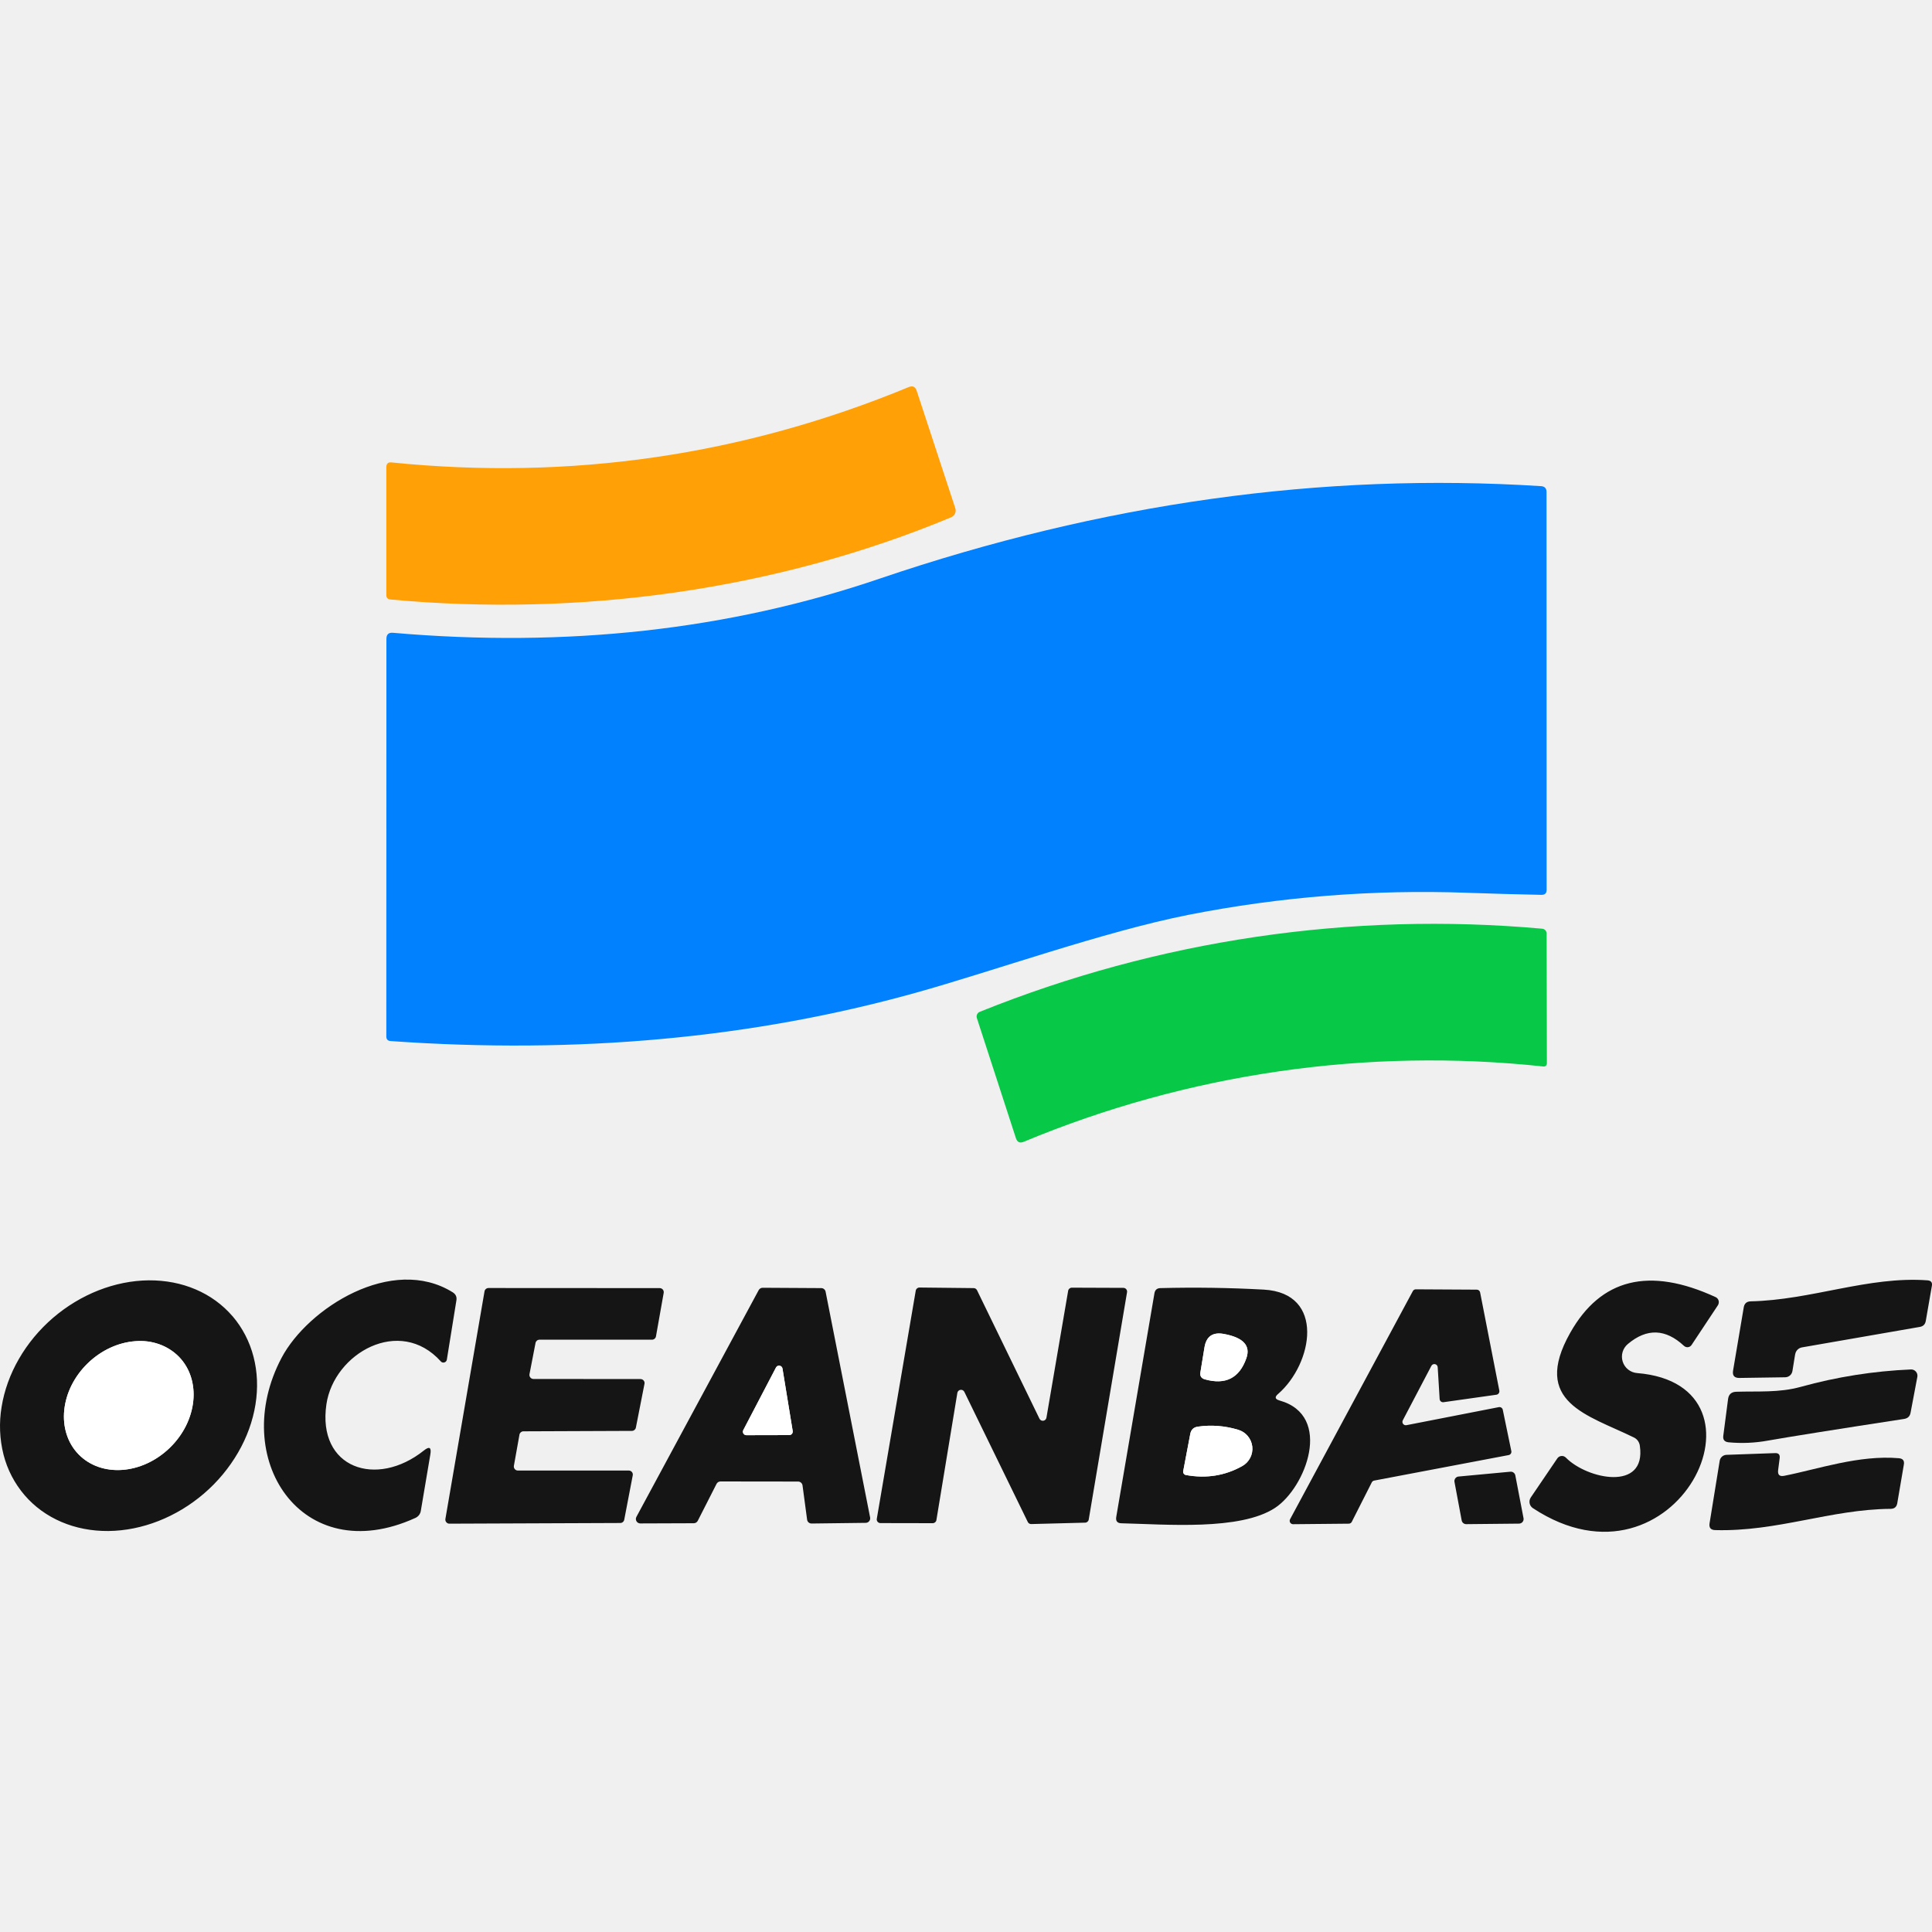
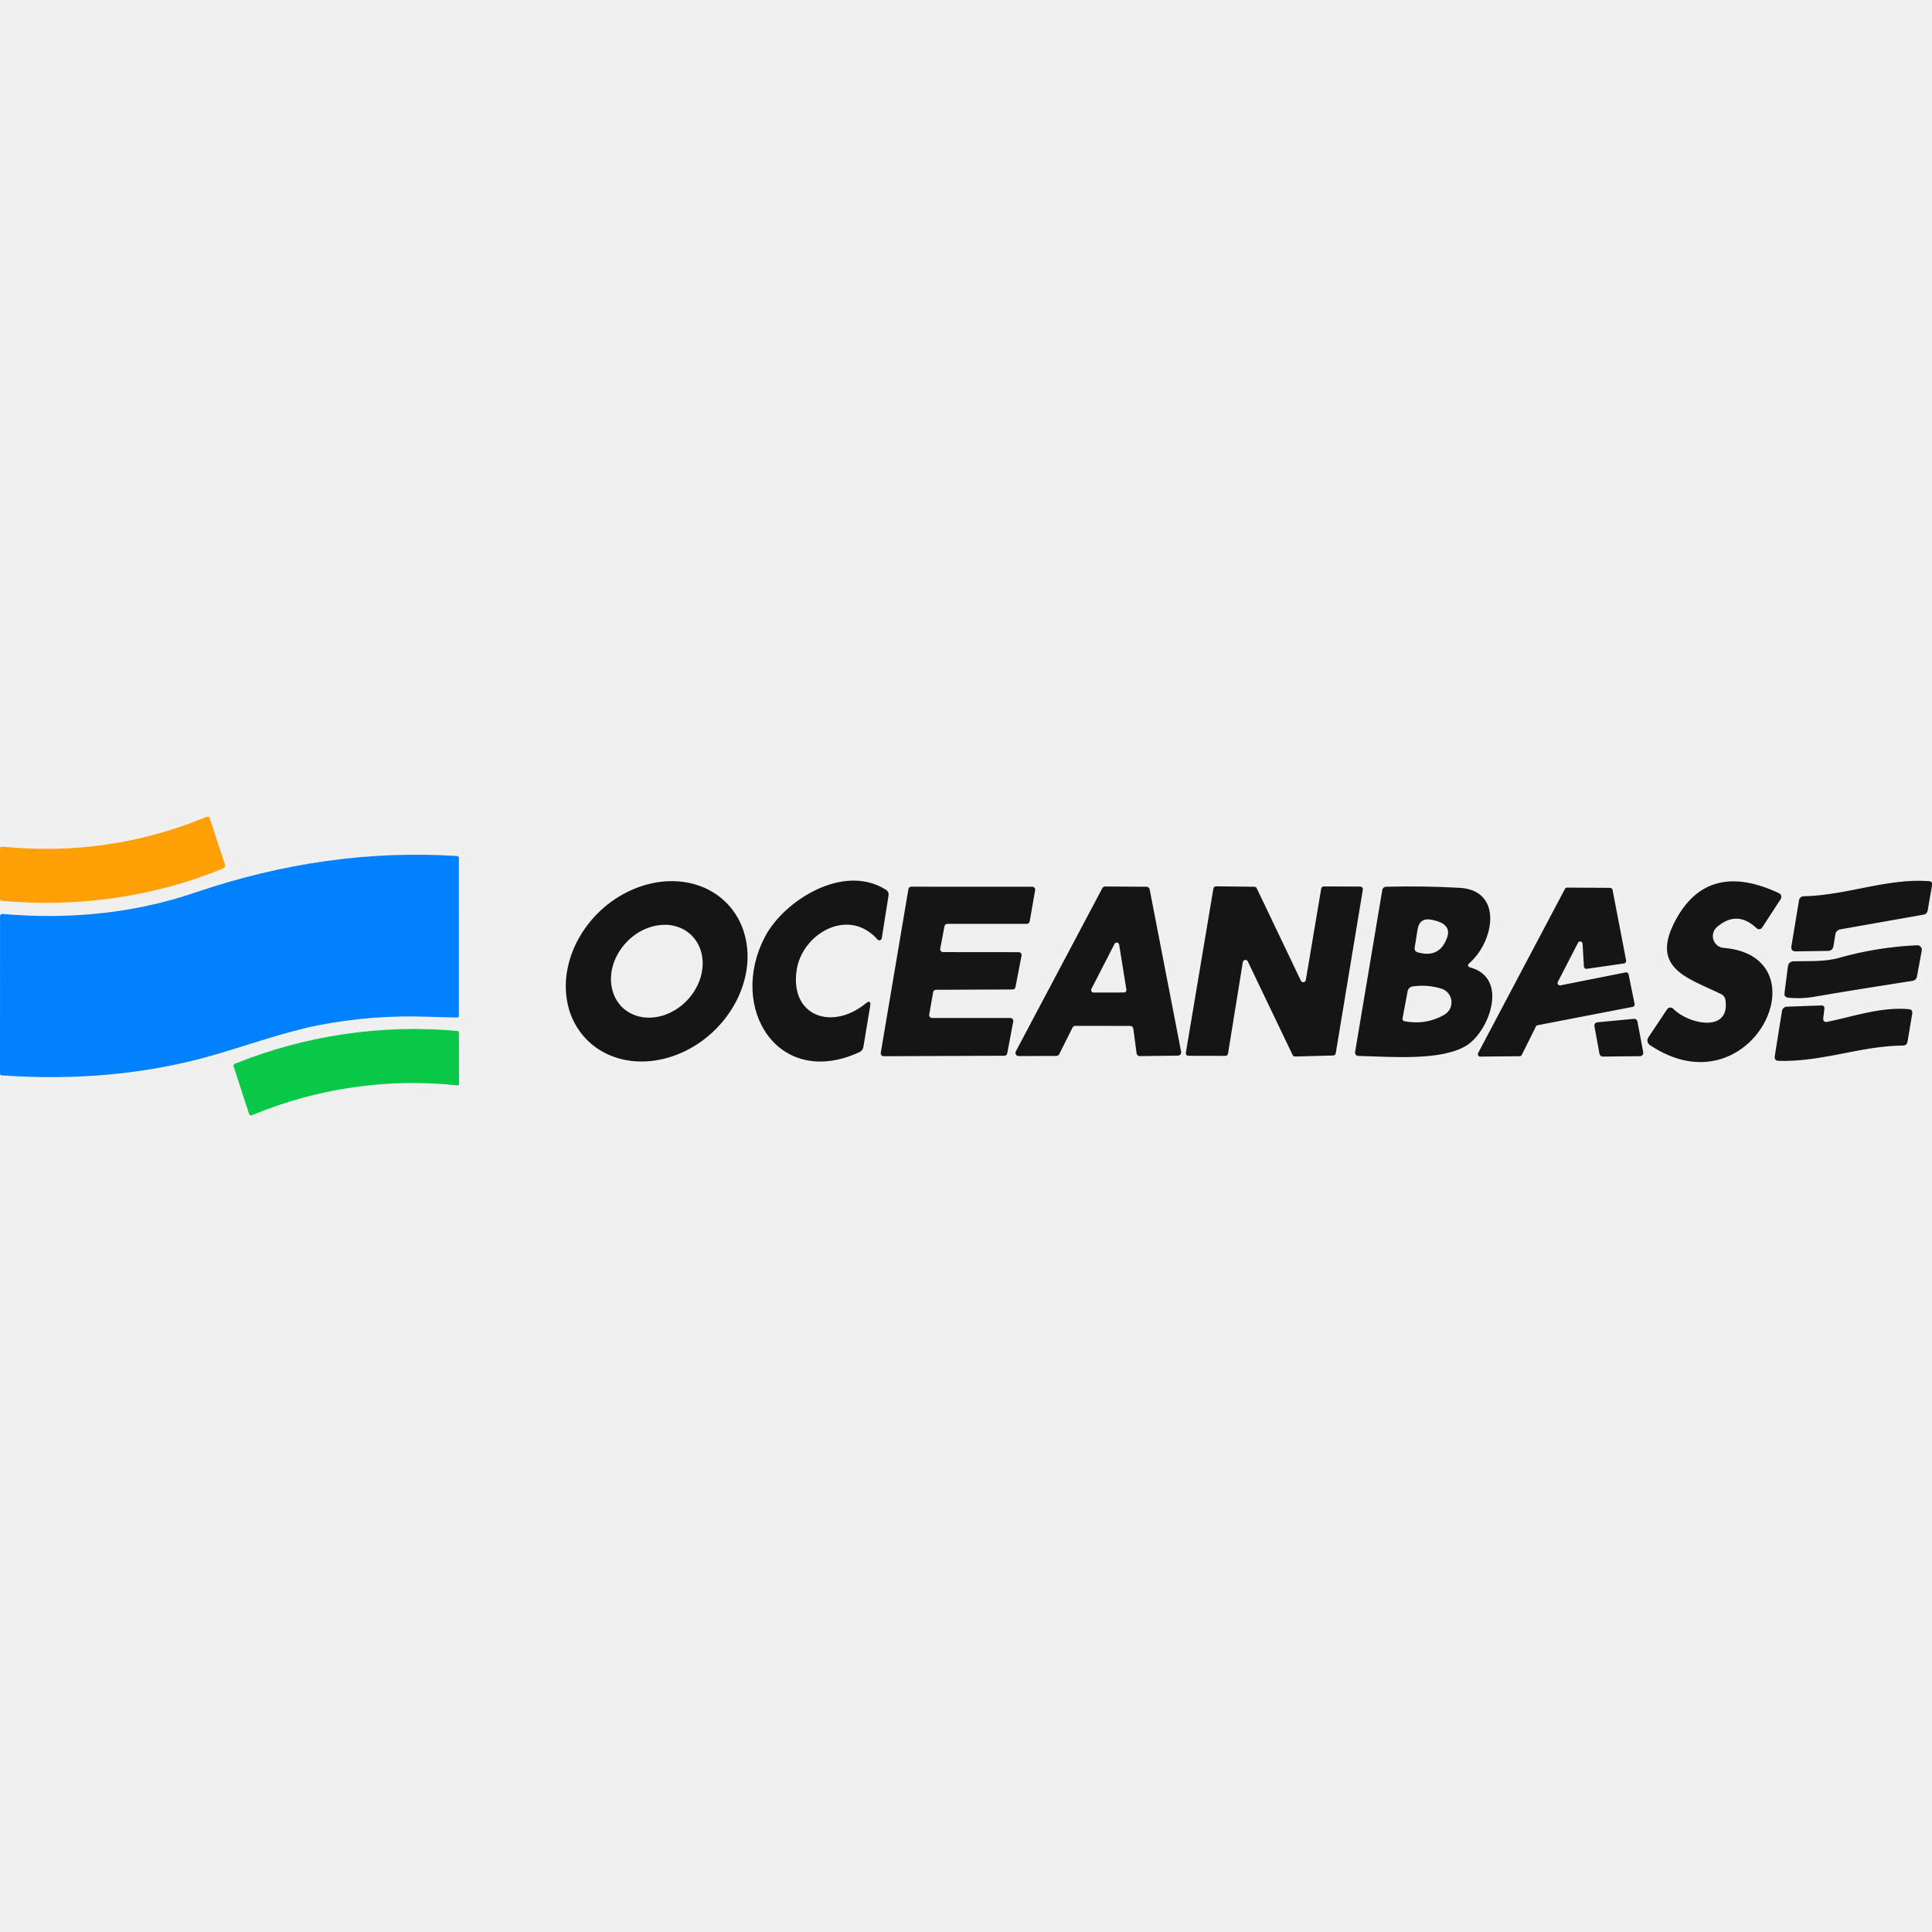
- <svg xmlns="http://www.w3.org/2000/svg" t="1761118646067" class="icon" viewBox="0 0 1024 1024" version="1.1" p-id="6858" width="200" height="200">
-   <path d="M504.123 274.176c-92.979 38.758-197.12 52.864-297.165 43.571-1.459-0.128-2.202-0.922-2.202-2.381V247.629c0-1.869 0.922-2.739 2.765-2.534 94.95 9.626 186.317-3.686 274.125-39.936 2.099-0.845 3.507-0.205 4.224 1.971l20.48 62.31a3.789 3.789 0 0 1-0.179 2.765 3.891 3.891 0 0 1-2.048 1.971z" fill="#FFA006" p-id="6859" />
-   <path d="M777.505 473.19a642.765 642.765 0 0 0-147.482 11.674c-45.056 8.883-104.09 30.054-145.024 41.421-86.221 24.013-178.893 32.512-277.99 25.498-1.51-0.128-2.253-0.922-2.253-2.432L204.807 338.586c0-2.304 1.152-3.379 3.405-3.2 92.262 8.013 178.227-1.536 257.946-28.672 117.862-40.064 234.752-56.422 350.592-49.05 1.971 0.128 2.944 1.152 2.944 3.123l0.051 210.842c0 1.792-0.922 2.688-2.765 2.662a2546.944 2546.944 0 0 1-39.475-1.101z" fill="#0181FE" p-id="6860" />
-   <path d="M818.132 565.274a560.205 560.205 0 0 0-275.507 39.885c-2.099 0.87-3.482 0.256-4.173-1.92l-20.685-63.616A2.739 2.739 0 0 1 517.895 537.6a2.637 2.637 0 0 1 1.434-1.331 642.944 642.944 0 0 1 298.112-44.032 2.534 2.534 0 0 1 1.638 0.819 2.637 2.637 0 0 1 0.666 1.766l0.128 68.838a1.664 1.664 0 0 1-0.512 1.203 1.536 1.536 0 0 1-0.589 0.333c-0.205 0.077-0.435 0.102-0.64 0.077z" fill="#07C847" p-id="6861" />
-   <path d="M951.457 717.824l-1.434 8.858a3.917 3.917 0 0 1-3.814 3.302l-24.32 0.358c-2.662 0.026-3.763-1.28-3.328-3.891l5.683-33.638c0.358-1.946 1.536-2.97 3.533-3.072 32.307-0.666 62.464-13.44 93.85-11.136 1.869 0.154 2.637 1.126 2.304 2.944l-3.226 18.56c-0.307 1.792-1.357 2.867-3.123 3.174l-62.464 10.854a4.403 4.403 0 0 0-3.635 3.712zM123.246 697.6c5.248 6.144 9.037 13.414 11.11 21.427 2.099 8.038 2.458 16.64 1.05 25.37-1.408 8.73-4.531 17.408-9.216 25.472a84.506 84.506 0 0 1-18.048 21.709c-14.592 12.544-32.845 19.712-50.688 19.891-17.843 0.154-33.843-6.682-44.442-19.021a53.197 53.197 0 0 1-11.136-21.427 61.824 61.824 0 0 1-1.024-25.344c1.408-8.755 4.531-17.408 9.216-25.498 4.659-8.09 10.803-15.462 18.022-21.683 14.643-12.57 32.87-19.712 50.688-19.891 17.869-0.154 33.843 6.656 44.467 19.021z m-28.365 21.555a28.928 28.928 0 0 0-23.142-8.294c-9.088 0.64-18.15 4.864-25.216 11.699-3.507 3.405-6.4 7.322-8.55 11.597a38.221 38.221 0 0 0-3.917 13.235c-0.461 4.48-0.026 8.858 1.28 12.851 1.28 4.019 3.405 7.603 6.272 10.547 5.76 5.939 14.08 8.934 23.142 8.294 9.088-0.64 18.15-4.864 25.216-11.699 3.507-3.379 6.4-7.322 8.55-11.597 2.125-4.25 3.456-8.755 3.917-13.235a31.462 31.462 0 0 0-1.28-12.851 26.982 26.982 0 0 0-6.272-10.547zM233.659 721.587c-21.811-24.269-56.653-4.275-60.646 22.656-5.018 34.048 26.547 44.621 51.686 24.525 2.867-2.304 4.019-1.638 3.405 2.022l-5.043 29.875a4.966 4.966 0 0 1-2.995 3.917c-60.416 27.392-98.893-31.898-70.81-84.941 13.875-26.24 58.547-54.733 90.701-34.688 1.613 1.024 2.253 2.432 1.946 4.275l-5.069 31.437a1.843 1.843 0 0 1-1.306 1.459 1.843 1.843 0 0 1-1.869-0.512zM865.927 761.856c-24.269-11.904-54.502-18.483-33.69-55.424 16.23-28.826 41.907-35.123 77.056-18.944a2.918 2.918 0 0 1 1.664 3.174 2.995 2.995 0 0 1-0.461 1.203l-13.926 20.992a2.637 2.637 0 0 1-1.92 1.178 2.662 2.662 0 0 1-2.125-0.717c-9.754-9.088-19.661-9.421-29.696-0.998a8.73 8.73 0 0 0 4.89 15.437c76.57 6.195 20.736 121.6-55.245 71.603a4.07 4.07 0 0 1-1.152-5.632l14.08-20.736a2.944 2.944 0 0 1 4.582-0.384c11.213 11.392 42.701 18.099 39.168-6.298a5.632 5.632 0 0 0-3.226-4.454zM282.708 730.88l56.832 0.051a2.125 2.125 0 0 1 2.048 1.613 2.125 2.125 0 0 1 0 0.922l-4.557 23.194a2.15 2.15 0 0 1-2.048 1.741l-57.6 0.23a2.125 2.125 0 0 0-2.048 1.715l-2.97 16.589a2.15 2.15 0 0 0 2.074 2.483h58.854a2.125 2.125 0 0 1 2.074 2.56l-4.506 23.501a2.125 2.125 0 0 1-2.099 1.741l-90.547 0.358a2.099 2.099 0 0 1-1.664-0.768 2.15 2.15 0 0 1-0.486-1.715l20.736-120.627a2.15 2.15 0 0 1 2.099-1.792l90.803 0.051a2.176 2.176 0 0 1 1.613 0.768 2.176 2.176 0 0 1 0.461 1.715l-4.096 23.066a2.15 2.15 0 0 1-2.099 1.792h-59.699a2.125 2.125 0 0 0-2.048 1.741l-3.2 16.538a2.15 2.15 0 0 0 2.074 2.534zM422.996 785.254l-41.165-0.051a2.355 2.355 0 0 0-2.074 1.331l-9.933 19.533a2.381 2.381 0 0 1-2.099 1.28l-28.314 0.102a2.355 2.355 0 0 1-2.074-3.533l64.768-120.09a2.381 2.381 0 0 1 2.15-1.28l31.027 0.179a2.355 2.355 0 0 1 2.304 1.894l23.603 119.706a2.406 2.406 0 0 1-0.512 1.946 2.355 2.355 0 0 1-1.792 0.87l-28.749 0.358a2.355 2.355 0 0 1-2.355-2.074l-2.432-18.176a2.381 2.381 0 0 0-2.355-1.997z m-8.269-59.93a1.869 1.869 0 0 0-2.611-1.331 1.818 1.818 0 0 0-0.794 0.768l-17.357 33.203a1.843 1.843 0 0 0 1.69 2.714l22.656-0.051a1.869 1.869 0 0 0 1.843-2.125l-5.427-33.178zM554.631 751.437l11.52-67.328a1.971 1.971 0 0 1 1.971-1.613l27.315 0.102a1.971 1.971 0 0 1 1.92 2.304l-20.301 120.448a1.971 1.971 0 0 1-1.894 1.69l-28.544 0.742a1.946 1.946 0 0 1-1.869-1.101l-33.638-68.992a1.971 1.971 0 0 0-3.686 0.512l-11.11 67.456a1.971 1.971 0 0 1-1.946 1.664l-27.75-0.051a1.946 1.946 0 0 1-1.894-2.304l20.634-120.858a1.971 1.971 0 0 1 1.946-1.69l28.8 0.307a1.971 1.971 0 0 1 1.715 1.075l33.126 68.147a1.971 1.971 0 0 0 2.048 1.075 1.971 1.971 0 0 0 1.638-1.587zM678.203 742.298c28.544 7.987 13.875 46.234-2.432 56.934-18.483 12.134-57.958 8.678-81.306 8.141-2.278-0.026-3.226-1.178-2.816-3.456l20.224-118.426c0.282-1.792 1.357-2.739 3.149-2.765a680.806 680.806 0 0 1 54.784 0.794c32.845 1.792 26.035 39.296 7.654 55.27-1.971 1.638-1.715 2.816 0.768 3.507z m-17.638-22.349c2.406-6.758-1.613-11.059-12.006-12.954-5.811-1.024-9.216 1.357-10.163 7.168l-2.15 13.184c-0.358 1.946 0.435 3.2 2.381 3.738 10.931 3.072 18.253-0.666 21.939-11.136z m-33.459 59.802a1.69 1.69 0 0 0 0.282 1.28 1.792 1.792 0 0 0 1.126 0.768c10.752 1.946 20.685 0.384 29.824-4.71a10.496 10.496 0 0 0-2.15-19.302 49.05 49.05 0 0 0-21.325-1.613c-2.227 0.307-3.584 1.587-3.994 3.84l-3.763 19.738zM745.428 755.379l49.024-9.574a1.792 1.792 0 0 1 2.048 1.382l4.531 21.888a1.792 1.792 0 0 1-1.434 2.15l-71.27 13.517a1.792 1.792 0 0 0-1.28 0.998l-10.573 20.864a1.792 1.792 0 0 1-1.536 0.973l-29.568 0.282a1.818 1.818 0 0 1-1.536-0.845 1.792 1.792 0 0 1-0.077-1.766l65.075-120.934a1.792 1.792 0 0 1 1.613-0.947l32.307 0.179a1.792 1.792 0 0 1 1.741 1.459l10.189 52.07a1.818 1.818 0 0 1-0.307 1.382 1.792 1.792 0 0 1-1.203 0.768l-28.083 3.968a1.792 1.792 0 0 1-2.048-1.69l-1.024-16.742a1.792 1.792 0 0 0-1.408-1.741 1.792 1.792 0 0 0-1.997 0.998l-15.104 28.774a1.792 1.792 0 0 0 1.92 2.586z" fill="#151515" p-id="6862" />
-   <path d="M660.59 719.923c-3.712 10.496-11.008 14.208-21.965 11.162-1.946-0.538-2.714-1.792-2.381-3.763l2.15-13.158c0.947-5.837 4.352-8.218 10.163-7.168 10.394 1.869 14.413 6.195 12.032 12.928zM89.966 767.386c14.72-14.259 16.922-35.84 4.915-48.23-11.981-12.39-33.638-10.854-48.358 3.405-14.72 14.259-16.896 35.84-4.915 48.23 11.981 12.365 33.638 10.854 48.358-3.405zM414.727 725.325l5.427 33.178a1.869 1.869 0 0 1-1.075 1.971 1.818 1.818 0 0 1-0.768 0.154l-22.656 0.051a1.894 1.894 0 0 1-1.613-0.87 1.869 1.869 0 0 1-0.077-1.843l17.357-33.229a1.843 1.843 0 0 1 3.405 0.589z" fill="#FFFFFF" p-id="6863" />
-   <path d="M937.198 763.52a76.16 76.16 0 0 1-21.094 0.922c-2.125-0.256-3.021-1.408-2.714-3.533l2.534-19.456c0.333-2.406 1.741-3.661 4.147-3.789 11.75-0.384 22.784 0.589 34.304-2.586a260.096 260.096 0 0 1 58.522-9.242 3.328 3.328 0 0 1 3.354 3.84l-3.584 18.97c-0.333 2.022-1.536 3.149-3.533 3.43-36.736 5.632-60.723 9.472-71.936 11.443z" fill="#151515" p-id="6864" />
-   <path d="M627.131 779.75l3.738-19.763c0.435-2.253 1.766-3.507 3.994-3.84 7.091-1.024 14.208-0.486 21.325 1.638a10.496 10.496 0 0 1 2.15 19.302c-9.139 5.094-19.072 6.656-29.824 4.685a1.818 1.818 0 0 1-1.126-0.768 1.715 1.715 0 0 1-0.256-1.28z" fill="#FFFFFF" p-id="6865" />
-   <path d="M945.671 782.208c17.715-3.482 39.731-11.162 60.826-9.318 2.074 0.205 2.944 1.306 2.586 3.354l-3.507 20.582c-0.358 1.894-1.485 2.842-3.43 2.893-31.898 0.23-60.109 12.186-93.107 11.264-2.304-0.077-3.277-1.254-2.944-3.533l5.376-33.178a3.763 3.763 0 0 1 3.584-3.174l25.779-0.922c1.843-0.077 2.662 0.819 2.432 2.662l-0.819 6.349c-0.307 2.509 0.768 3.507 3.251 3.021zM805.127 807.552l-28.032 0.282a2.432 2.432 0 0 1-2.381-2.022l-3.814-20.403a2.432 2.432 0 0 1 1.254-2.56 2.432 2.432 0 0 1 0.947-0.256l27.443-2.56a2.432 2.432 0 0 1 2.611 1.971l4.352 22.707a2.406 2.406 0 0 1-1.382 2.611 2.406 2.406 0 0 1-1.024 0.23z" fill="#151515" p-id="6866" />
+ <svg xmlns="http://www.w3.org/2000/svg" t="1761121547064" class="icon" viewBox="0 0 6619 1024" version="1.1" p-id="7028" width="200" height="200">
+   <path d="M765.33 177.262C527.616 276.297 261.376 312.357 5.632 288.622 1.902 288.256 0 286.245 0 282.514V109.458c0-4.791 2.341-7.022 7.058-6.51 242.761 24.613 476.343-9.399 700.818-102.034 5.376-2.158 8.96-0.512 10.789 5.047l52.37 159.232a9.947 9.947 0 0 1-5.705 12.069z" fill="#FFA006" p-id="7029" />
+   <path d="M1464.247 685.824a1644.032 1644.032 0 0 0-377.051 29.806c-115.2 22.711-266.094 76.8-370.725 105.838C496.018 882.834 259.109 904.558 5.742 886.638 1.902 886.309 0 884.297 0 880.421L0.146 341.87c0-5.888 2.926-8.631 8.704-8.192 235.886 20.48 455.643-3.913 659.419-73.253 301.349-102.4 600.137-144.165 896.329-125.33 5.01 0.329 7.497 2.926 7.497 7.973l0.146 538.77c0 4.571-2.341 6.839-7.058 6.802-33.646-0.695-67.291-1.646-100.937-2.816z" fill="#0181FE" p-id="7030" />
+   <path d="M1568.11 921.125a1432.832 1432.832 0 0 0-704.366 101.888c-5.339 2.231-8.887 0.658-10.606-4.901l-52.919-162.56a6.985 6.985 0 0 1 0.366-5.157 6.729 6.729 0 0 1 3.657-3.401 1644.471 1644.471 0 0 1 762.112-112.53 6.473 6.473 0 0 1 5.888 6.619l0.329 175.909a4.242 4.242 0 0 1-1.317 3.072 3.913 3.913 0 0 1-1.499 0.841c-0.512 0.219-1.097 0.256-1.646 0.219z" fill="#07C847" p-id="7031" />
+   <path d="M6095.031 262.583c5.559 2.56 8.704 8.667 7.607 14.775a14.08 14.08 0 0 1-2.121 5.595l-63.634 97.646a12.032 12.032 0 0 1-18.505 2.121c-44.617-42.24-89.893-43.813-135.753-4.645-12.544 10.569-17.554 27.794-12.654 43.593 4.937 15.799 18.761 26.953 34.999 28.233 350.025 28.782 94.793 565.504-252.526 332.983a19.127 19.127 0 0 1-5.266-26.185l64.366-96.439a13.349 13.349 0 0 1 20.955-1.792c51.237 52.992 195.182 84.187 179.017-29.257a26.149 26.149 0 0 0-14.738-20.736l-12.581-6.144c-108.398-51.712-232.96-86.272-141.422-251.611 74.203-134.071 191.561-163.365 352.256-88.137z m-3059.822-11.776c7.387 4.754 10.313 11.337 8.923 19.895l-23.186 146.213a8.521 8.521 0 0 1-5.961 6.766 8.338 8.338 0 0 1-8.558-2.377c-99.694-113.006-258.962-20.005-277.211 105.253-22.674 156.306 117.65 206.263 231.826 117.577l4.425-3.511c13.129-10.715 18.395-7.643 15.579 9.399l-23.04 138.971a23.04 23.04 0 0 1-13.714 18.176c-276.187 127.415-452.096-148.334-323.694-395.008 63.415-122.039 267.63-254.537 414.61-161.353z m-736.805-29.513c81.701-0.731 154.697 30.939 203.301 88.466a249.015 249.015 0 0 1 50.761 99.511 290.743 290.743 0 0 1 4.827 118.016 350.574 350.574 0 0 1-42.13 118.455 391.534 391.534 0 0 1-82.505 100.937c-66.706 58.368-150.162 91.685-231.717 92.526-81.554 0.731-154.697-31.086-203.154-88.466a248.905 248.905 0 0 1-50.907-99.657 292.389 292.389 0 0 1-4.681-117.87 351.195 351.195 0 0 1 42.13-118.565A390.875 390.875 0 0 1 2066.651 313.783c66.926-58.441 150.309-91.648 231.717-92.526z m3940.791 425.874c8.411-0.366 12.178 3.803 11.118 12.361l-3.73 29.55c-1.39 11.666 3.511 16.311 14.848 14.043 80.896-16.201 181.541-51.931 277.943-43.337 9.509 0.951 13.458 6.071 11.849 15.579l-16.055 95.744c-1.646 8.777-6.766 13.202-15.689 13.458-63.378 0.439-123.611 11.227-183.808 22.894l-36.169 7.058-28.489 5.376c-57.161 10.496-115.31 18.798-177.152 17.042-10.533-0.366-14.994-5.851-13.458-16.457l24.576-154.258a17.298 17.298 0 0 1 16.384-14.775l117.833-4.279z m-1238.967-403.017c148.151 8.229 119.808 178.103 38.327 254.025l-3.328 3.035c-8.375 7.058-7.973 12.288 1.243 15.579l2.267 0.731c130.377 37.12 63.305 215.04-11.227 264.777-84.48 56.43-264.96 40.338-371.675 37.851-10.423-0.11-14.775-5.486-12.873-16.091l92.453-550.766c1.28-8.302 6.217-12.727 14.373-12.8a3059.237 3059.237 0 0 1 250.441 3.657z m368.64-0.731l147.712 0.841a8.229 8.229 0 0 1 7.936 6.802l46.592 242.176a8.558 8.558 0 0 1-1.426 6.4 8.192 8.192 0 0 1-5.486 3.584l-128.366 18.469a8.082 8.082 0 0 1-6.4-1.829 8.411 8.411 0 0 1-2.962-6.034l-4.681-77.897a8.302 8.302 0 0 0-6.437-8.046 8.155 8.155 0 0 0-9.143 4.608l-69.047 133.851a8.448 8.448 0 0 0 0.695 8.777c1.865 2.56 5.01 3.803 8.082 3.218l224.11-44.507c4.315-0.731 8.411 2.085 9.362 6.4l20.699 101.815a8.448 8.448 0 0 1-1.17 6.4 8.192 8.192 0 0 1-5.376 3.584l-325.815 62.903a8.229 8.229 0 0 0-5.851 4.608l-48.311 97.024a8.192 8.192 0 0 1-7.022 4.535l-135.168 1.317a8.265 8.265 0 0 1-7.022-3.913 8.448 8.448 0 0 1-0.366-8.229l297.509-562.469a8.192 8.192 0 0 1 7.351-4.389z m240.969 458.752l19.895 105.618a11.227 11.227 0 0 1-10.971 13.166l-128.073 1.353a11.191 11.191 0 0 1-10.862-9.399l-17.445-94.903a11.337 11.337 0 0 1 5.742-11.922 10.971 10.971 0 0 1 4.315-1.17l125.44-11.922a11.154 11.154 0 0 1 11.959 9.143zM4165.961 239.031l131.657 1.463c3.291 0.037 6.327 1.975 7.826 4.974l151.406 316.928c1.755 3.547 5.522 5.559 9.399 5.01a9.07 9.07 0 0 0 7.497-7.387l52.663-313.125a9.033 9.033 0 0 1 8.997-7.497l124.855 0.475c2.633 0 5.12 1.243 6.839 3.291 1.682 2.048 2.377 4.754 1.938 7.424l-92.782 560.165a9.07 9.07 0 0 1-8.667 7.863l-130.487 3.438a8.887 8.887 0 0 1-8.558-5.12l-153.746-320.841a8.96 8.96 0 0 0-16.859 2.377l-50.798 313.71a9.07 9.07 0 0 1-8.887 7.753l-126.866-0.256a8.85 8.85 0 0 1-6.802-3.291 9.143 9.143 0 0 1-1.829-7.424l94.281-562.103a9.07 9.07 0 0 1 8.923-7.826z m-1044.114 1.207l415.086 0.219a9.874 9.874 0 0 1 7.351 3.584 10.24 10.24 0 0 1 2.121 7.973l-18.725 107.264a9.874 9.874 0 0 1-9.618 8.338h-272.896a9.765 9.765 0 0 0-9.362 8.082l-14.629 76.91a10.13 10.13 0 0 0 2.085 8.119c1.829 2.267 4.535 3.657 7.387 3.657l259.803 0.256a9.765 9.765 0 0 1 9.362 11.776l-20.846 107.886a9.874 9.874 0 0 1-9.326 8.082l-263.314 1.097a9.765 9.765 0 0 0-9.362 7.973l-13.568 77.166a10.13 10.13 0 0 0 2.158 7.936c1.829 2.194 4.462 3.511 7.314 3.584h269.019c2.926 0 5.705 1.353 7.534 3.657 1.829 2.304 2.56 5.339 1.975 8.265l-20.626 109.275a9.765 9.765 0 0 1-9.582 8.119l-413.915 1.646a9.545 9.545 0 0 1-7.607-3.547 10.13 10.13 0 0 1-2.231-8.009L3112.229 248.539a9.874 9.874 0 0 1 9.582-8.302z m664.466-0.622l141.824 0.841c5.12 0 9.509 3.694 10.533 8.814l107.886 556.727a11.337 11.337 0 0 1-2.304 9.033 10.715 10.715 0 0 1-8.192 4.023l-131.438 1.682a10.825 10.825 0 0 1-10.752-9.618l-11.118-84.553a10.971 10.971 0 0 0-10.789-9.289l-188.16-0.219a10.752 10.752 0 0 0-9.509 6.217l-45.385 90.807a10.862 10.862 0 0 1-9.618 5.961l-129.426 0.475a10.715 10.715 0 0 1-9.435-5.413 11.118 11.118 0 0 1 0-11.008l296.046-558.519a10.862 10.862 0 0 1 9.838-5.961z m1116.16 342.053a217.783 217.783 0 0 0-61.989 0.256 20.187 20.187 0 0 0-17.92 16.274l-0.329 1.573-17.189 91.904a7.973 7.973 0 0 0 1.28 5.961c1.17 1.829 3.035 3.109 5.12 3.584a217.234 217.234 0 0 0 47.323 3.657l7.095-0.402 7.79-0.731 8.777-1.207 3.95-0.695 7.461-1.499 7.534-1.829 5.486-1.573 6.949-2.267 7.314-2.67 4.645-1.829 3.218-1.426 4.023-1.829a208.091 208.091 0 0 0 14.811-7.607c17.079-9.509 26.807-28.562 24.649-48.274a48.677 48.677 0 0 0-30.83-40.265l-3.657-1.243a221.038 221.038 0 0 0-26.149-6.363l-9.326-1.463z m-2794.642-93.367l-2.45 5.998-0.439 1.061a176.64 176.64 0 0 0-10.971 45.312v0.512c-0.293 2.926-0.512 5.815-0.658 8.704l-0.11 2.999-0.073 4.754 0.146 5.851 0.11 2.048a143.579 143.579 0 0 0 11.227 48.421l3.73 7.826 1.207 2.194 2.341 4.169 2.194 3.547c2.085 3.291 4.315 6.4 6.656 9.399l2.45 2.999 1.097 1.317c1.353 1.536 2.779 3.109 4.206 4.608l4.059 4.096 4.791 4.315 3.767 3.109 3.035 2.341 4.901 3.438 2.816 1.829c4.937 3.109 10.057 5.851 15.36 8.192l7.168 2.926 5.888 2.085 6.437 1.902 0.695 0.183c14.738 3.877 30.537 5.339 46.885 4.169 10.606-0.768 21.211-2.597 31.634-5.486l6.071-1.755 6.071-2.011 7.095-2.706 1.097-0.402a194.926 194.926 0 0 0 63.269-42.057l4.133-4.133 4.901-5.303 3.547-4.096 5.376-6.619c50.688-65.207 54.126-152.137 4.535-204.142a122.734 122.734 0 0 0-50.542-32 130.341 130.341 0 0 0-55.15-6.583 162.414 162.414 0 0 0-8.923 0.878l-6.473 0.951-6.839 1.317-7.497 1.792a188.087 188.087 0 0 0-71.68 36.901l-7.717 6.693-3.73 3.438-2.523 2.45a198.949 198.949 0 0 0-38.729 53.138l-0.366 0.768a179.163 179.163 0 0 0-4.023 8.667z m4460.8-47.36c4.498-0.073 8.814 1.829 11.776 5.303 2.926 3.438 4.279 8.046 3.584 12.581l-16.384 88.21c-1.536 9.399-7.022 14.629-16.165 15.945l-154.917 24.43c-44.471 7.131-81.847 13.166-112.018 18.213l-61.915 10.606a342.309 342.309 0 0 1-96.439 4.279c-9.691-1.207-13.787-6.583-12.398-16.457l11.593-90.478c1.499-11.191 7.936-17.006 18.944-17.627 53.723-1.755 104.155 2.743 156.818-11.995a1170.359 1170.359 0 0 1 267.52-43.008z m-2741.321-9.253a8.265 8.265 0 0 0-6.985 2.048l-0.731 0.658-0.987 1.463-79.36 154.514a8.704 8.704 0 0 0 0.293 8.594 8.411 8.411 0 0 0 7.461 4.023l103.57-0.219a8.192 8.192 0 0 0 3.511-0.731 8.741 8.741 0 0 0 4.901-9.143l-24.795-154.331a8.558 8.558 0 0 0-5.193-6.4l-1.682-0.475z m1075.785-78.373c-26.551-4.864-42.13 6.217-46.446 33.353l-9.838 61.294c-1.646 9.07 1.975 14.885 10.898 17.408 30.83 8.777 55.369 5.559 73.618-9.655l2.962-2.633a67.291 67.291 0 0 0 3.474-3.547c8.375-9.033 15.141-21.065 20.334-36.096 10.898-31.305-7.497-51.419-55.003-60.123z m1705.472-132.023c8.521 0.731 12.069 5.23 10.533 13.678l-14.775 86.309c-1.39 8.338-6.217 13.349-14.263 14.775l-285.55 50.469a20.334 20.334 0 0 0-16.603 17.298l-6.693 41.07a17.993 17.993 0 0 1-17.445 15.36l-111.177 1.646c-12.142 0.146-17.189-5.925-15.214-18.103l25.966-156.416c1.682-9.07 7.058-13.824 16.165-14.263 147.712-3.145 285.55-62.537 429.056-51.822z" fill="#151515" p-id="7032" />
</svg>
